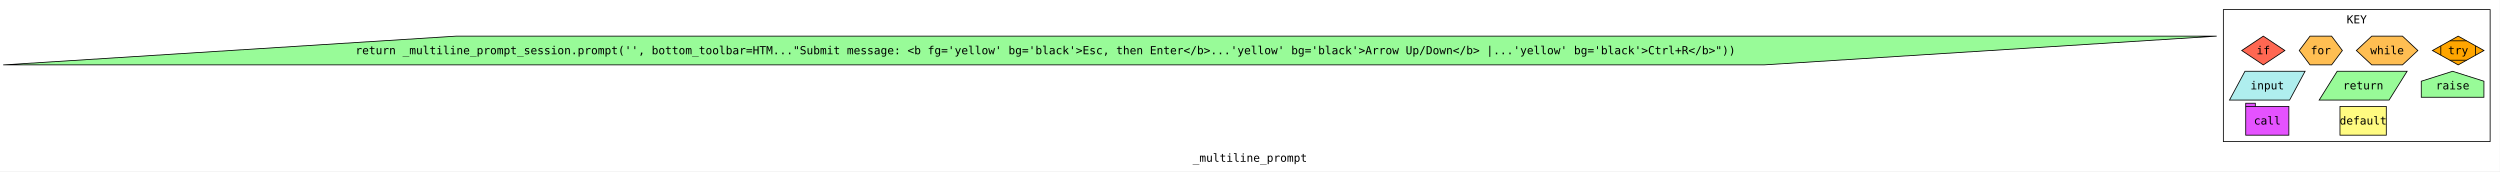
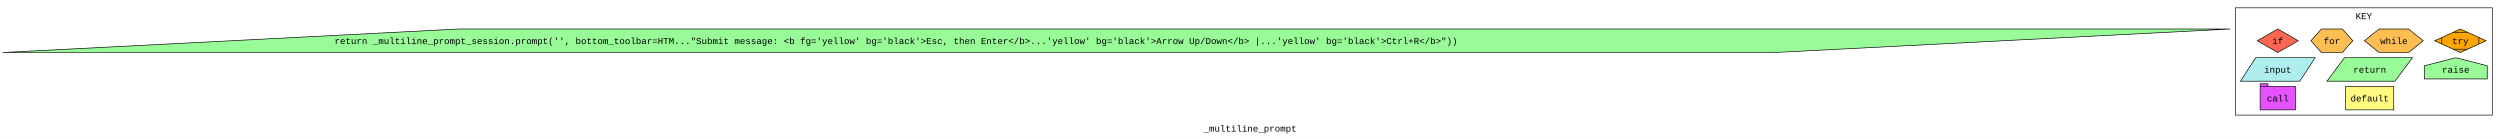
- <svg xmlns="http://www.w3.org/2000/svg" width="3130pt" height="215pt" viewBox="0.00 0.00 3130.00 215.00">
-   <g id="graph0" class="graph" transform="scale(1 1) rotate(0) translate(4 210.5)">
-     <polygon fill="white" stroke="none" points="-4,4 -4,-210.5 3125.65,-210.5 3125.65,4 -4,4" />
-     <text xml:space="preserve" text-anchor="middle" x="1560.83" y="-7.95" font-family="DejaVu Sans Mono" font-size="14.00">_multiline_prompt</text>
+ <svg xmlns="http://www.w3.org/2000/svg" width="3834pt" height="213pt" viewBox="0.00 0.00 3834.00 213.00">
+   <g id="graph0" class="graph" transform="scale(1 1) rotate(0) translate(4 209)">
+     <polygon fill="white" stroke="none" points="-4,4 -4,-209 3830.18,-209 3830.18,4 -4,4" />
+     <text xml:space="preserve" text-anchor="middle" x="1913.09" y="-7.2" font-family="Courier New" font-size="14.00">_multiline_prompt</text>
    <g id="clust1" class="cluster">
-       <polygon fill="none" stroke="black" points="2779.65,-33.25 2779.65,-198.5 3113.65,-198.5 3113.65,-33.25 2779.65,-33.25" />
-       <text xml:space="preserve" text-anchor="middle" x="2946.65" y="-181.2" font-family="DejaVu Sans Mono" font-size="14.00">KEY</text>
+       <polygon fill="none" stroke="black" points="3424.18,-32.5 3424.18,-197 3818.18,-197 3818.18,-32.5 3424.18,-32.5" />
+       <text xml:space="preserve" text-anchor="middle" x="3621.18" y="-179.7" font-family="Courier New" font-size="14.00">KEY</text>
    </g>
    <g id="node1" class="node">
-       <polygon fill="#98fb98" stroke="black" points="2771.3,-165.25 567.04,-165.25 0,-129.25 2204.26,-129.25 2771.3,-165.25" />
-       <text xml:space="preserve" text-anchor="start" x="441" y="-142.57" font-family="DejaVu Sans Mono" font-size="14.00">return _multiline_prompt_session.prompt('', bottom_toolbar=HTM..."Submit message: &lt;b fg='yellow' bg='black'&gt;Esc, then Enter&lt;/b&gt;...'yellow' bg='black'&gt;Arrow Up/Down&lt;/b&gt; |...'yellow' bg='black'&gt;Ctrl+R&lt;/b&gt;"))</text>
+       <polygon fill="#98fb98" stroke="black" points="3416.36,-164.5 699.03,-164.5 0,-128.5 2717.33,-128.5 3416.36,-164.5" />
+       <text xml:space="preserve" text-anchor="start" x="508.97" y="-141.45" font-family="Courier New" font-size="14.00">return _multiline_prompt_session.prompt('', bottom_toolbar=HTM..."Submit message: &lt;b fg='yellow' bg='black'&gt;Esc, then Enter&lt;/b&gt;...'yellow' bg='black'&gt;Arrow Up/Down&lt;/b&gt; |...'yellow' bg='black'&gt;Ctrl+R&lt;/b&gt;"))</text>
    </g>
    <g id="node2" class="node">
-       <polygon fill="#afeeee" stroke="black" points="2881.96,-121.25 2806.7,-121.25 2787.34,-85.25 2862.6,-85.25 2881.96,-121.25" />
-       <text xml:space="preserve" text-anchor="middle" x="2834.65" y="-98.58" font-family="DejaVu Sans Mono" font-size="14.00">input</text>
+       <polygon fill="#afeeee" stroke="black" points="3546.46,-120.5 3455.34,-120.5 3431.9,-84.5 3523.02,-84.5 3546.46,-120.5" />
+       <text xml:space="preserve" text-anchor="middle" x="3489.18" y="-97.45" font-family="Courier New" font-size="14.00">input</text>
    </g>
    <g id="node7" class="node">
-       <polygon fill="#e552ff" stroke="black" points="2861.65,-77.25 2819.65,-77.25 2819.65,-81.25 2807.65,-81.25 2807.65,-41.25 2861.65,-41.25 2861.65,-77.25" />
-       <polyline fill="none" stroke="black" points="2807.65,-77.25 2819.65,-77.25" />
-       <text xml:space="preserve" text-anchor="middle" x="2834.65" y="-54.58" font-family="DejaVu Sans Mono" font-size="14.00">call</text>
+       <polygon fill="#e552ff" stroke="black" points="3516.18,-76.5 3474.18,-76.5 3474.18,-80.5 3462.18,-80.5 3462.18,-40.5 3516.18,-40.5 3516.18,-76.5" />
+       <polyline fill="none" stroke="black" points="3462.18,-76.5 3474.18,-76.5" />
+       <text xml:space="preserve" text-anchor="middle" x="3489.18" y="-53.45" font-family="Courier New" font-size="14.00">call</text>
    </g>
    <g id="node3" class="node">
-       <polygon fill="#fffb81" stroke="black" points="2983.65,-77.25 2925.65,-77.25 2925.65,-41.25 2983.65,-41.25 2983.65,-77.25" />
-       <text xml:space="preserve" text-anchor="middle" x="2954.65" y="-54.58" font-family="DejaVu Sans Mono" font-size="14.00">default</text>
+       <polygon fill="#fffb81" stroke="black" points="3667.05,-76.5 3593.3,-76.5 3593.3,-40.5 3667.05,-40.5 3667.05,-76.5" />
+       <text xml:space="preserve" text-anchor="middle" x="3630.18" y="-53.45" font-family="Courier New" font-size="14.00">default</text>
    </g>
    <g id="node4" class="node">
-       <polygon fill="#ff6752" stroke="black" points="2829.65,-165.25 2802.65,-147.25 2829.65,-129.25 2856.65,-147.25 2829.65,-165.25" />
-       <text xml:space="preserve" text-anchor="middle" x="2829.65" y="-142.57" font-family="DejaVu Sans Mono" font-size="14.00">if</text>
+       <polygon fill="#ff6752" stroke="black" points="3489.18,-164.5 3457.81,-146.5 3489.18,-128.5 3520.54,-146.5 3489.18,-164.5" />
+       <text xml:space="preserve" text-anchor="middle" x="3489.18" y="-141.45" font-family="Courier New" font-size="14.00">if</text>
    </g>
    <g id="node5" class="node">
-       <polygon fill="#ffbe52" stroke="black" points="2928.65,-147.25 2915.15,-165.25 2888.15,-165.25 2874.65,-147.25 2888.15,-129.25 2915.15,-129.25 2928.65,-147.25" />
-       <text xml:space="preserve" text-anchor="middle" x="2901.65" y="-142.57" font-family="DejaVu Sans Mono" font-size="14.00">for</text>
+       <polygon fill="#ffbe52" stroke="black" points="3604.29,-146.5 3588.23,-164.5 3556.12,-164.5 3540.07,-146.5 3556.12,-128.5 3588.23,-128.5 3604.29,-146.5" />
+       <text xml:space="preserve" text-anchor="middle" x="3572.18" y="-141.45" font-family="Courier New" font-size="14.00">for</text>
    </g>
    <g id="node8" class="node">
-       <polygon fill="#98fb98" stroke="black" points="3009.68,-121.25 2922.14,-121.25 2899.63,-85.25 2987.16,-85.25 3009.68,-121.25" />
-       <text xml:space="preserve" text-anchor="middle" x="2954.65" y="-98.58" font-family="DejaVu Sans Mono" font-size="14.00">return</text>
+       <polygon fill="#98fb98" stroke="black" points="3695.71,-120.5 3591.46,-120.5 3564.64,-84.5 3668.9,-84.5 3695.71,-120.5" />
+       <text xml:space="preserve" text-anchor="middle" x="3630.18" y="-97.45" font-family="Courier New" font-size="14.00">return</text>
    </g>
    <g id="node6" class="node">
-       <polygon fill="#ffbe52" stroke="black" points="3023.13,-147.25 3003.89,-165.25 2965.41,-165.25 2946.18,-147.25 2965.41,-129.25 3003.89,-129.25 3023.13,-147.25" />
-       <text xml:space="preserve" text-anchor="middle" x="2984.65" y="-142.57" font-family="DejaVu Sans Mono" font-size="14.00">while</text>
+       <polygon fill="#ffbe52" stroke="black" points="3712.29,-146.5 3689.73,-164.5 3644.62,-164.5 3622.07,-146.5 3644.62,-128.5 3689.73,-128.5 3712.29,-146.5" />
+       <text xml:space="preserve" text-anchor="middle" x="3667.18" y="-141.45" font-family="Courier New" font-size="14.00">while</text>
    </g>
    <g id="node9" class="node">
-       <polygon fill="orange" stroke="black" points="3073.65,-165.25 3041.41,-147.25 3073.65,-129.25 3105.89,-147.25 3073.65,-165.25" />
-       <polyline fill="none" stroke="black" points="3051.89,-153.1 3051.89,-141.4" />
-       <polyline fill="none" stroke="black" points="3063.17,-135.1 3084.13,-135.1" />
-       <polyline fill="none" stroke="black" points="3095.41,-141.4 3095.41,-153.1" />
-       <polyline fill="none" stroke="black" points="3084.13,-159.4 3063.17,-159.4" />
-       <text xml:space="preserve" text-anchor="middle" x="3073.65" y="-142.57" font-family="DejaVu Sans Mono" font-size="14.00">try</text>
+       <polygon fill="orange" stroke="black" points="3769.18,-164.5 3729.85,-146.5 3769.18,-128.5 3808.51,-146.5 3769.18,-164.5" />
+       <polyline fill="none" stroke="black" points="3740.76,-151.49 3740.76,-141.51" />
+       <polyline fill="none" stroke="black" points="3758.27,-133.49 3780.09,-133.49" />
+       <polyline fill="none" stroke="black" points="3797.59,-141.51 3797.59,-151.49" />
+       <polyline fill="none" stroke="black" points="3780.09,-159.51 3758.27,-159.51" />
+       <text xml:space="preserve" text-anchor="middle" x="3769.18" y="-141.45" font-family="Courier New" font-size="14.00">try</text>
    </g>
    <g id="node10" class="node">
-       <polygon fill="#98fb98" stroke="black" points="3105.89,-108.81 3066.65,-121.25 3027.42,-108.81 3027.45,-88.69 3105.85,-88.69 3105.89,-108.81" />
-       <text xml:space="preserve" text-anchor="middle" x="3066.65" y="-98.58" font-family="DejaVu Sans Mono" font-size="14.00">raise</text>
+       <polygon fill="#98fb98" stroke="black" points="3810.47,-108.06 3762.18,-120.5 3713.89,-108.06 3713.93,-87.94 3810.42,-87.94 3810.47,-108.06" />
+       <text xml:space="preserve" text-anchor="middle" x="3762.18" y="-97.45" font-family="Courier New" font-size="14.00">raise</text>
    </g>
  </g>
</svg>
